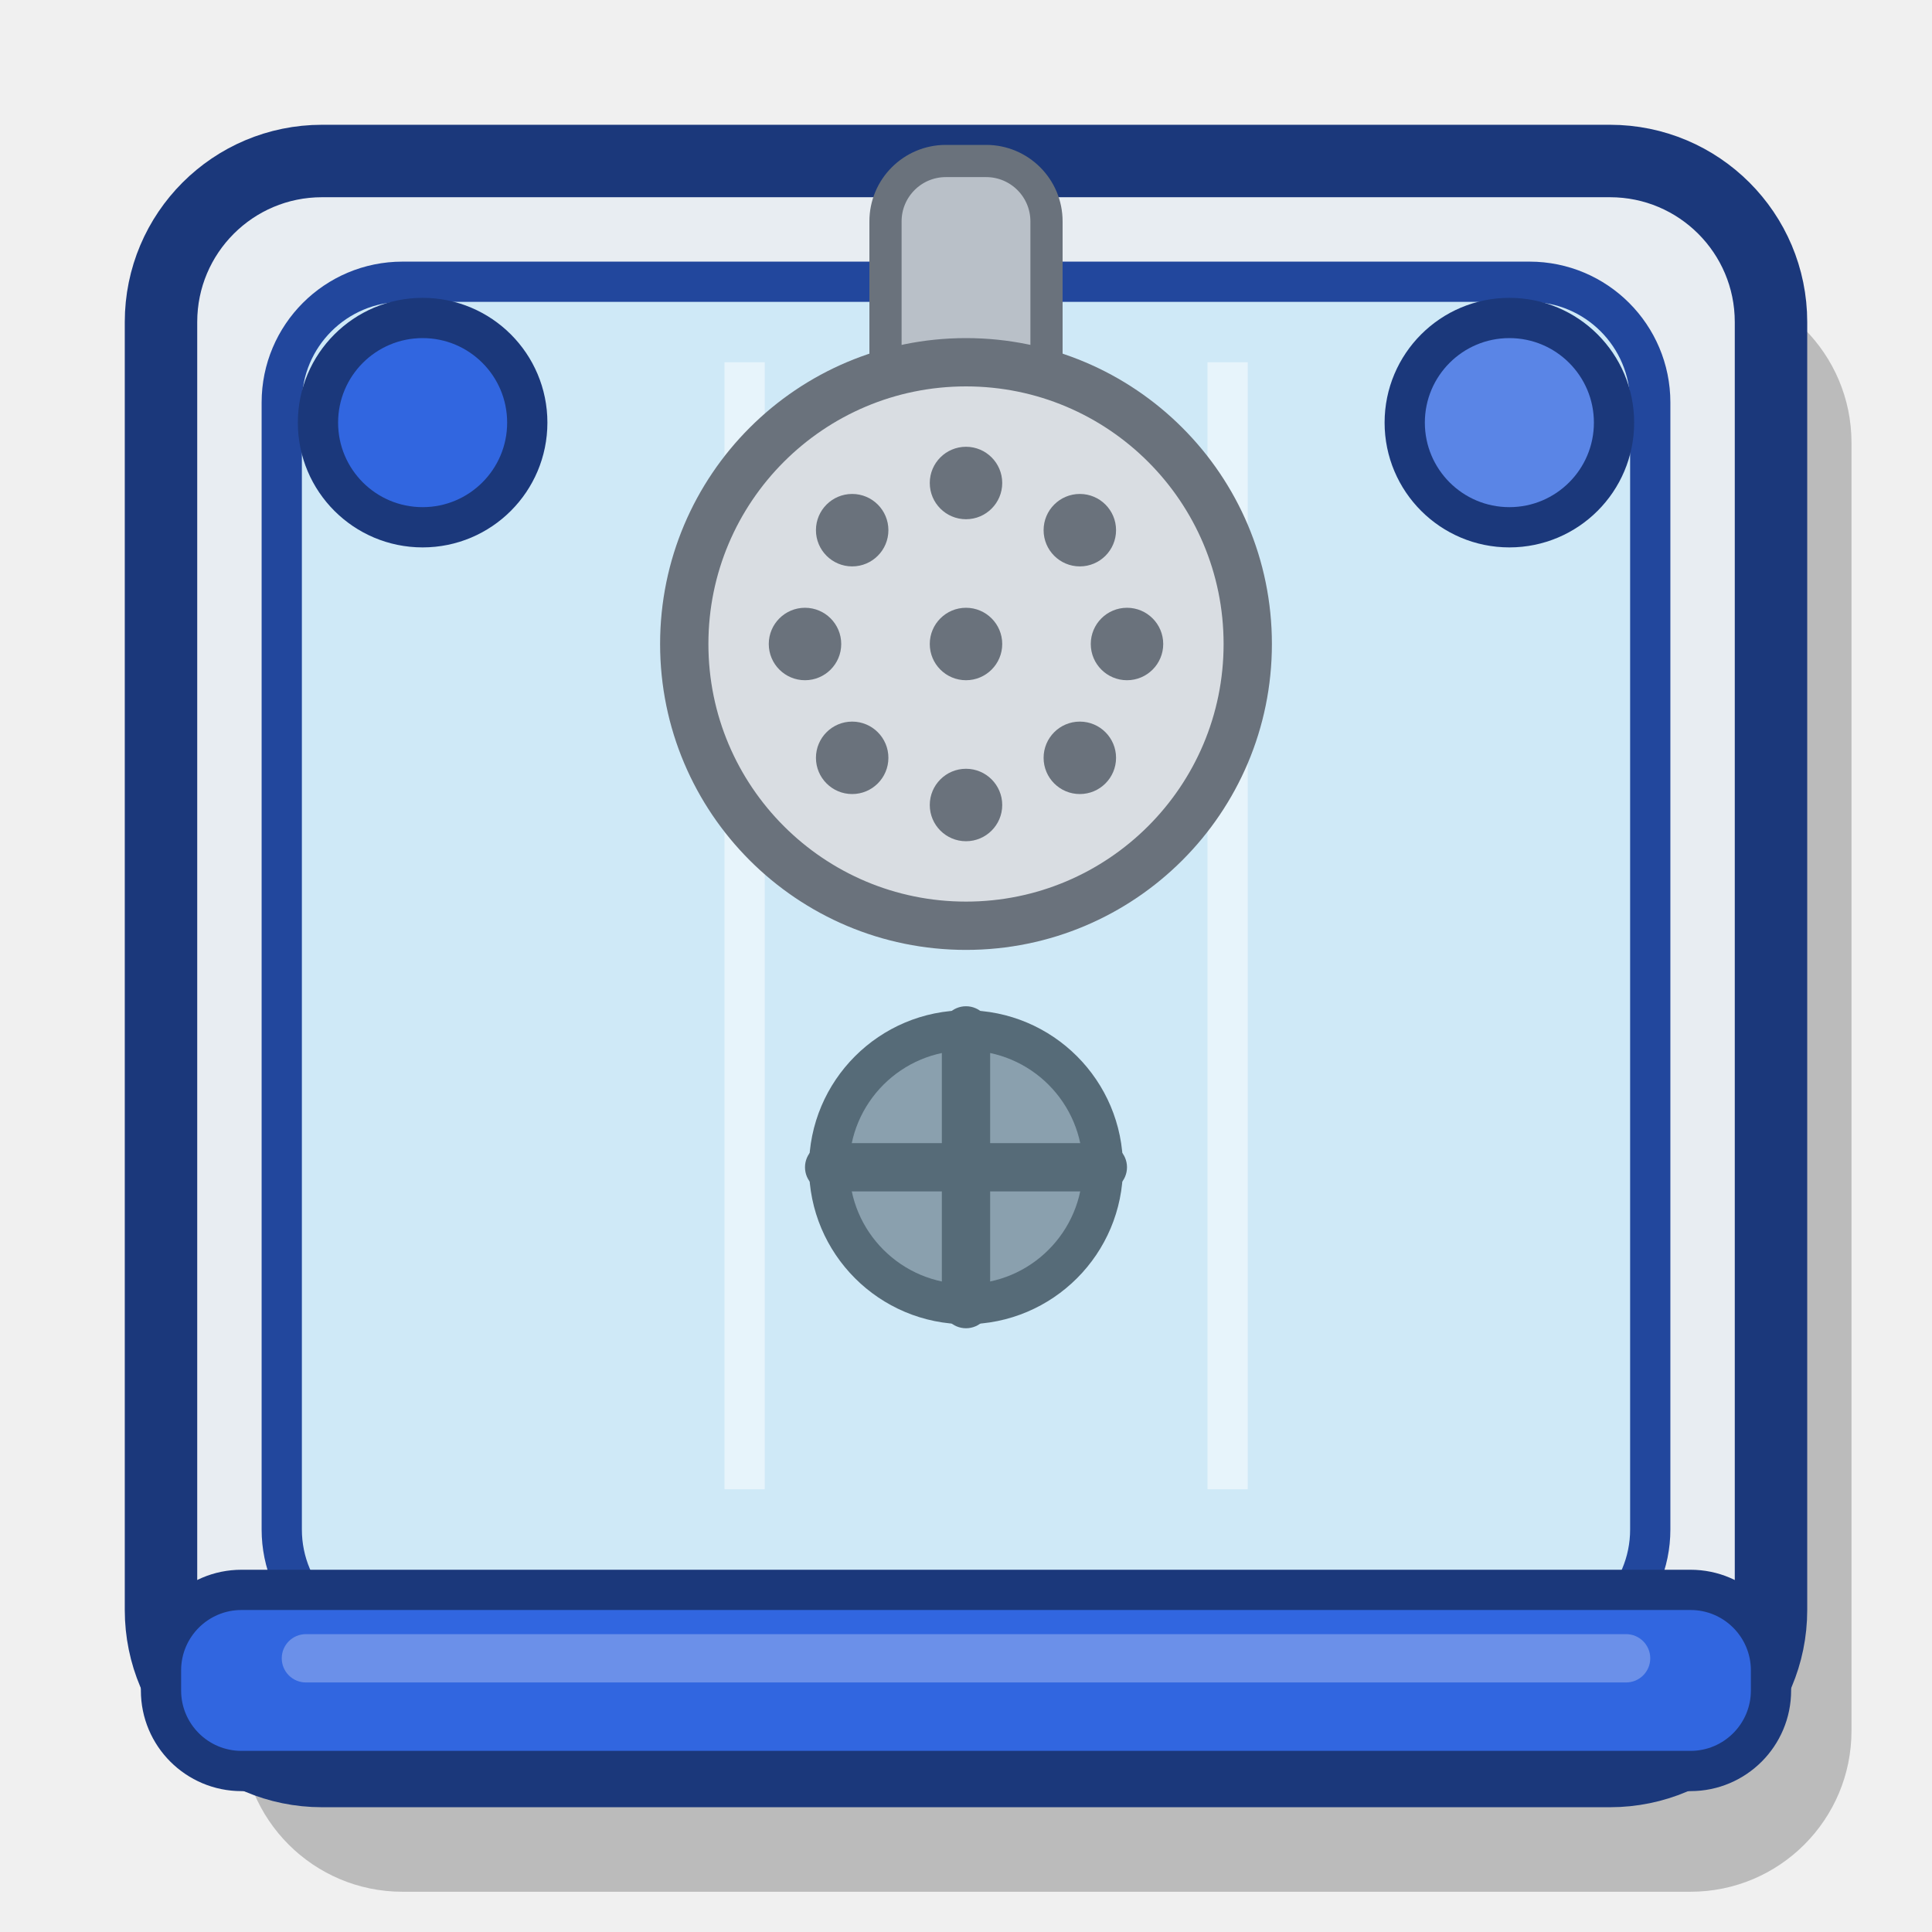
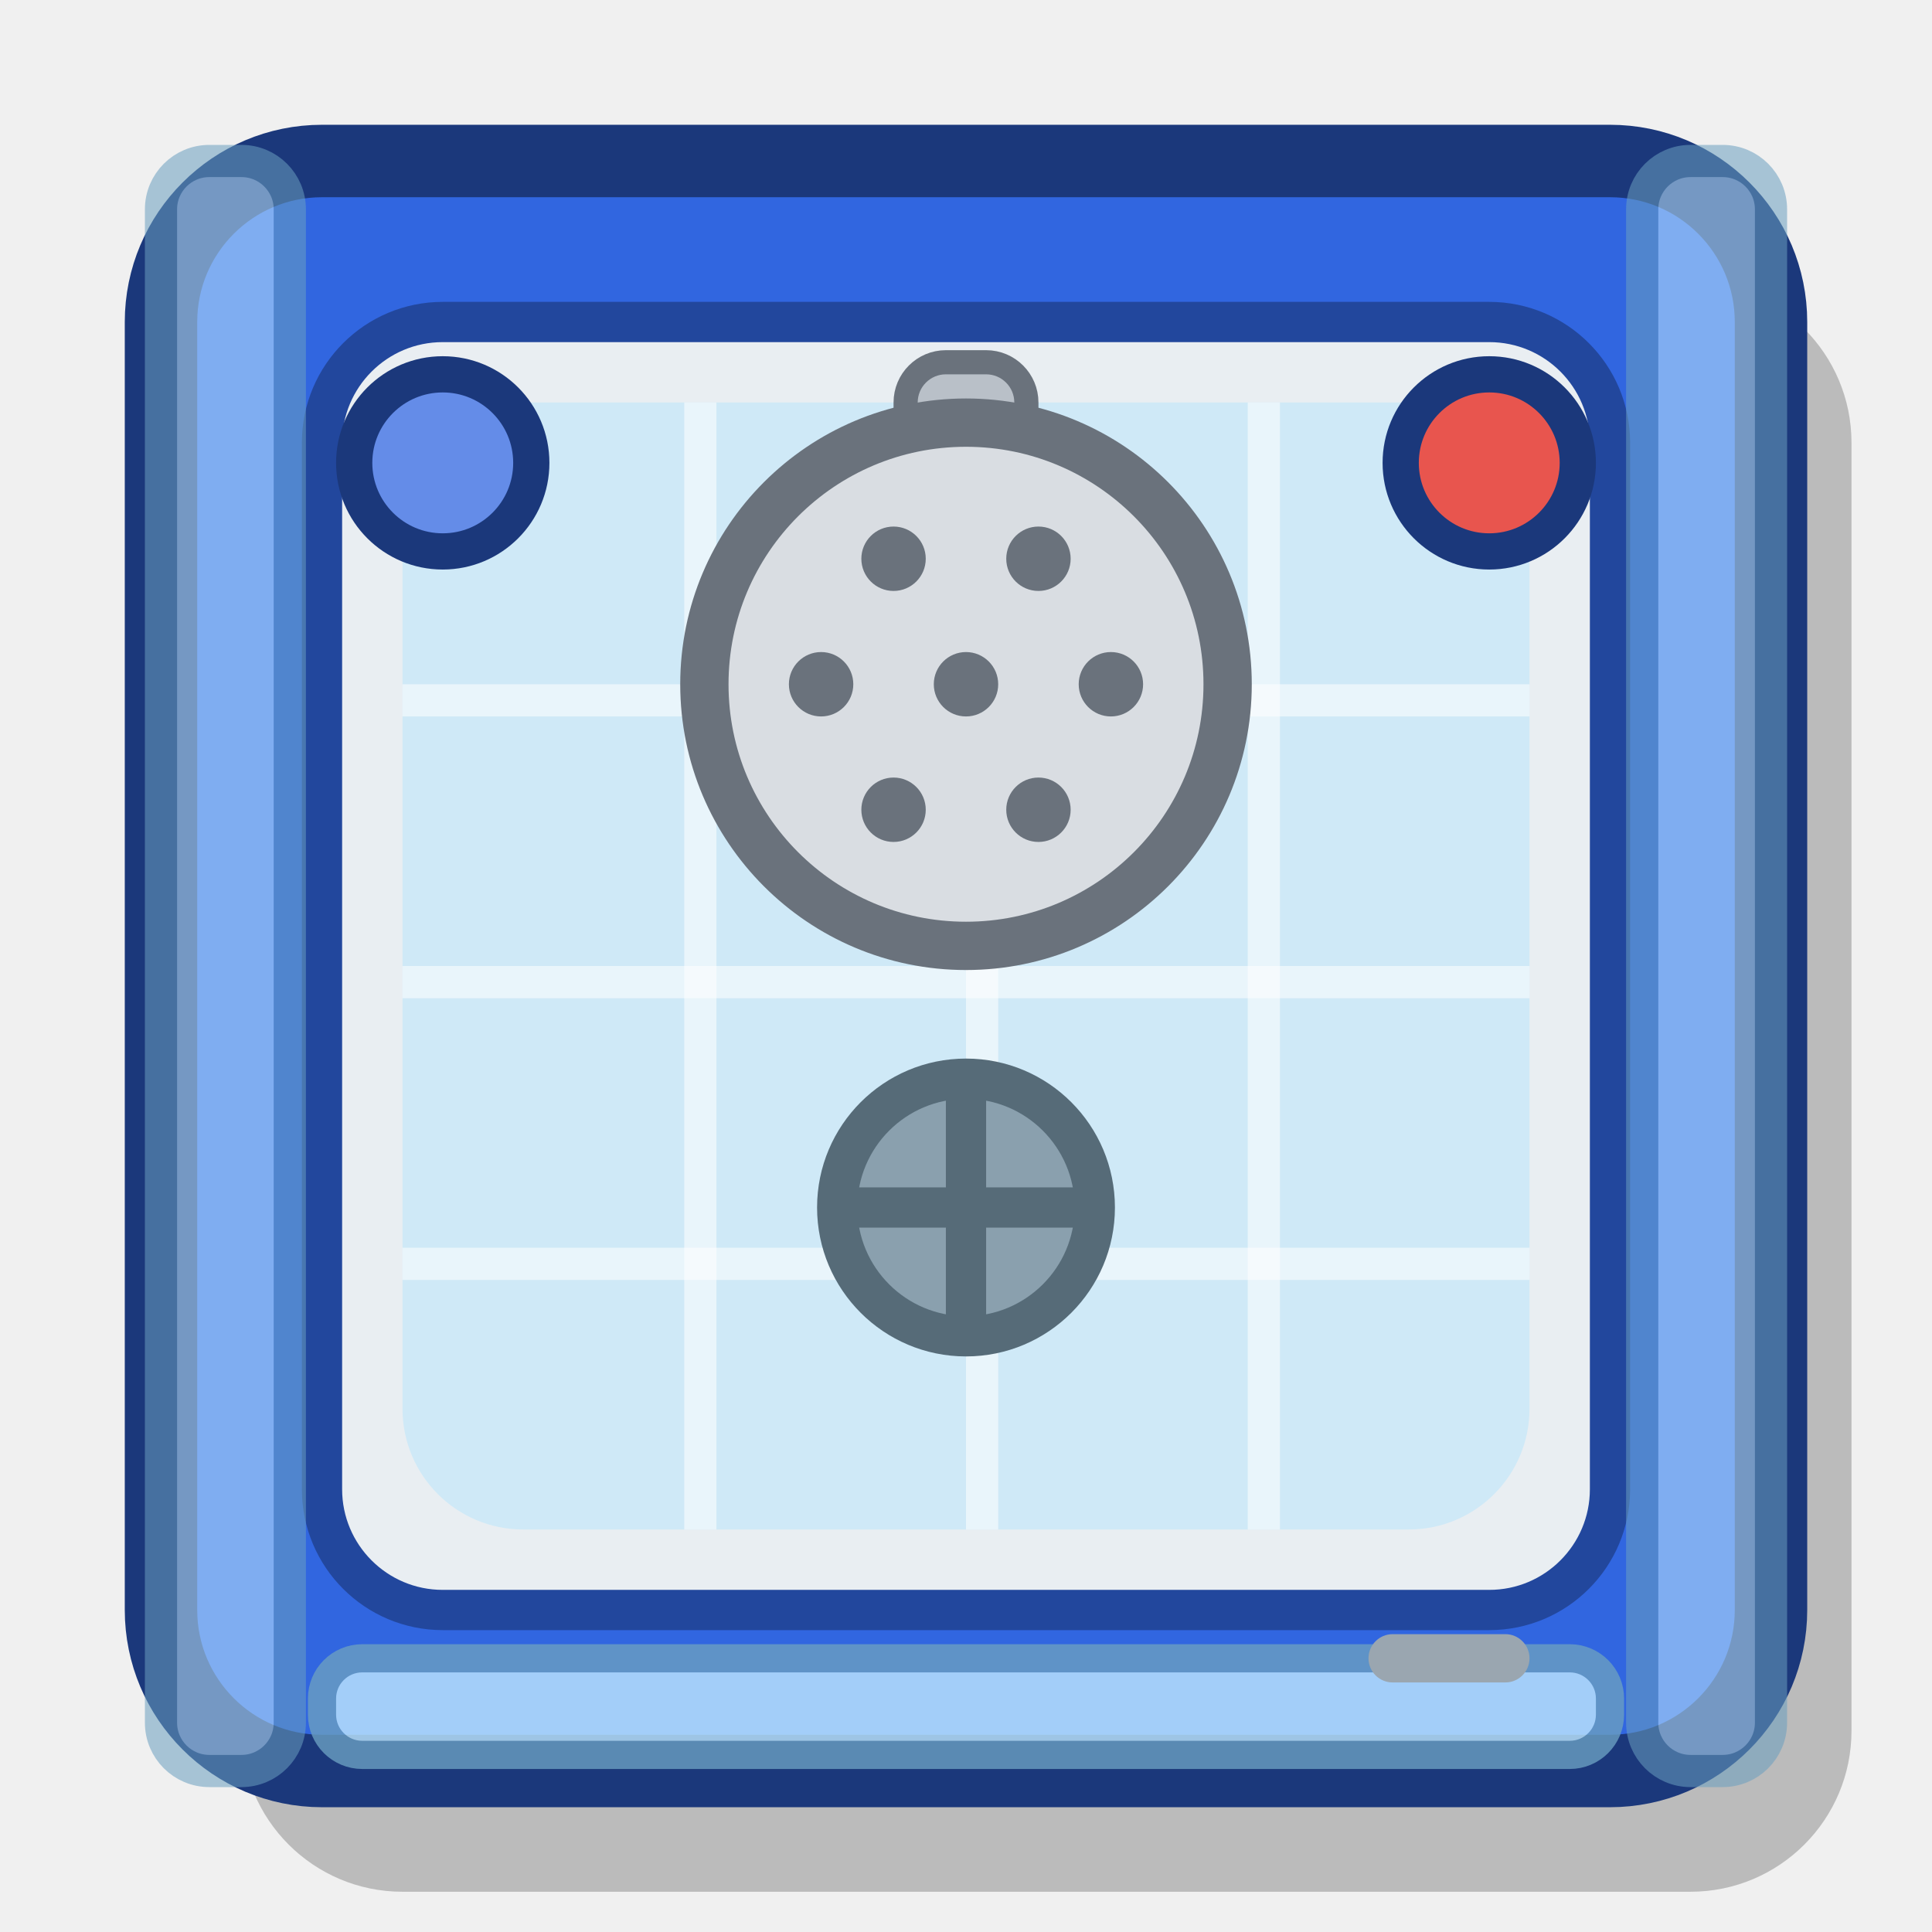
<svg xmlns="http://www.w3.org/2000/svg" width="96" height="96" viewBox="0 0 48 48">
  <rect x="6" y="7" width="40" height="40" rx="4" fill="#000" opacity="0.22" />
-   <rect x="4" y="4" width="40" height="40" rx="4" fill="#e8edf2" stroke="#1b387b" stroke-width="1.8" />
-   <rect x="7" y="7" width="34" height="34" rx="3" fill="#cfe9f7" stroke="#22479d" stroke-width="1" />
-   <rect x="18" y="9" width="1" height="28" rx="0" fill="#ffffff" opacity="0.5" />
-   <rect x="30" y="9" width="1" height="28" rx="0" fill="#ffffff" opacity="0.5" />
-   <circle cx="24" cy="29" r="3.4" fill="#8aa0ae" stroke="#566b78" stroke-width="1" />
-   <rect x="20" y="28.4" width="8" height="1.2" rx="0.6" fill="#566b78" />
-   <rect x="23.4" y="25" width="1.2" height="8" rx="0.6" fill="#566b78" />
-   <rect x="22" y="4" width="4" height="8" rx="1.5" fill="#b9c0c8" stroke="#6a727c" stroke-width="0.8" />
-   <circle cx="24" cy="16" r="7" fill="#d9dde2" stroke="#6a727c" stroke-width="1.2" />
-   <circle cx="28.0" cy="16.0" r="0.9" fill="#6a727c" />
-   <circle cx="26.828" cy="18.828" r="0.9" fill="#6a727c" />
-   <circle cx="24.0" cy="20.0" r="0.9" fill="#6a727c" />
-   <circle cx="21.172" cy="18.828" r="0.9" fill="#6a727c" />
-   <circle cx="20.0" cy="16.0" r="0.9" fill="#6a727c" />
-   <circle cx="21.172" cy="13.172" r="0.9" fill="#6a727c" />
-   <circle cx="24.0" cy="12.0" r="0.9" fill="#6a727c" />
-   <circle cx="26.828" cy="13.172" r="0.9" fill="#6a727c" />
-   <circle cx="24" cy="16" r="0.9" fill="#6a727c" />
-   <circle cx="10.5" cy="10.5" r="2.6" fill="#3166e0" stroke="#1b387b" stroke-width="1" />
-   <circle cx="37.5" cy="10.5" r="2.6" fill="#5a85e6" stroke="#1b387b" stroke-width="1" />
-   <rect x="4" y="39.5" width="40" height="4.5" rx="2" fill="#3166e0" stroke="#1b387b" stroke-width="1" />
-   <rect x="7" y="40.6" width="34" height="1.2" rx="0.6" fill="#83a3ec" opacity="0.7" />
+   <rect x="4" y="4" width="40" height="40" rx="4" fill="#3166e0" stroke="#1b387b" stroke-width="1.8" />
+   <rect x="8" y="8" width="32" height="32" rx="3" fill="#e9eef2" stroke="#22479d" stroke-width="1" />
+   <rect x="10" y="10" width="28" height="28" rx="3" fill="#cfe9f7" />
+   <rect x="17" y="10" width="0.8" height="28" rx="0" fill="#ffffff" opacity="0.55" />
+   <rect x="10" y="17" width="28" height="0.8" rx="0" fill="#ffffff" opacity="0.55" />
+   <rect x="24" y="10" width="0.8" height="28" rx="0" fill="#ffffff" opacity="0.55" />
+   <rect x="10" y="24" width="28" height="0.8" rx="0" fill="#ffffff" opacity="0.55" />
+   <rect x="31" y="10" width="0.8" height="28" rx="0" fill="#ffffff" opacity="0.55" />
+   <rect x="10" y="31" width="28" height="0.8" rx="0" fill="#ffffff" opacity="0.55" />
+   <circle cx="24" cy="30" r="3.2" fill="#8aa0ae" stroke="#566b78" stroke-width="1" />
+   <rect x="20.6" y="29.5" width="6.8" height="1" rx="0.5" fill="#566b78" />
+   <rect x="23.5" y="26.6" width="1" height="6.8" rx="0.5" fill="#566b78" />
+   <rect x="22.5" y="9" width="3" height="6" rx="1" fill="#b9c0c8" stroke="#6a727c" stroke-width="0.6" />
+   <circle cx="24" cy="17" r="6.5" fill="#d9dde2" stroke="#6a727c" stroke-width="1.2" />
+   <circle cx="27.6" cy="17.0" r="0.8" fill="#6a727c" />
+   <circle cx="25.8" cy="20.118" r="0.8" fill="#6a727c" />
+   <circle cx="22.2" cy="20.118" r="0.8" fill="#6a727c" />
+   <circle cx="20.4" cy="17.0" r="0.8" fill="#6a727c" />
+   <circle cx="22.2" cy="13.882" r="0.8" fill="#6a727c" />
+   <circle cx="25.8" cy="13.882" r="0.8" fill="#6a727c" />
+   <circle cx="24" cy="17" r="0.8" fill="#6a727c" />
+   <circle cx="11" cy="11.5" r="2.2" fill="#648ce8" stroke="#1b387b" stroke-width="0.9" />
+   <circle cx="37" cy="11.5" r="2.2" fill="#e8554e" stroke="#1b387b" stroke-width="0.9" />
+   <rect x="4" y="4" width="3.2" height="40" rx="1.2" fill="#bfe8ff" stroke="#6a9fc0" stroke-width="0.8" opacity="0.55" />
+   <rect x="40.8" y="4" width="3.2" height="40" rx="1.2" fill="#bfe8ff" stroke="#6a9fc0" stroke-width="0.8" opacity="0.55" />
+   <rect x="8" y="41.2" width="32" height="2.4" rx="1" fill="#bfe8ff" stroke="#6a9fc0" stroke-width="0.7" opacity="0.8" />
+   <rect x="34" y="40.6" width="4" height="1.2" rx="0.6" fill="#9aa6b0" />
</svg>
